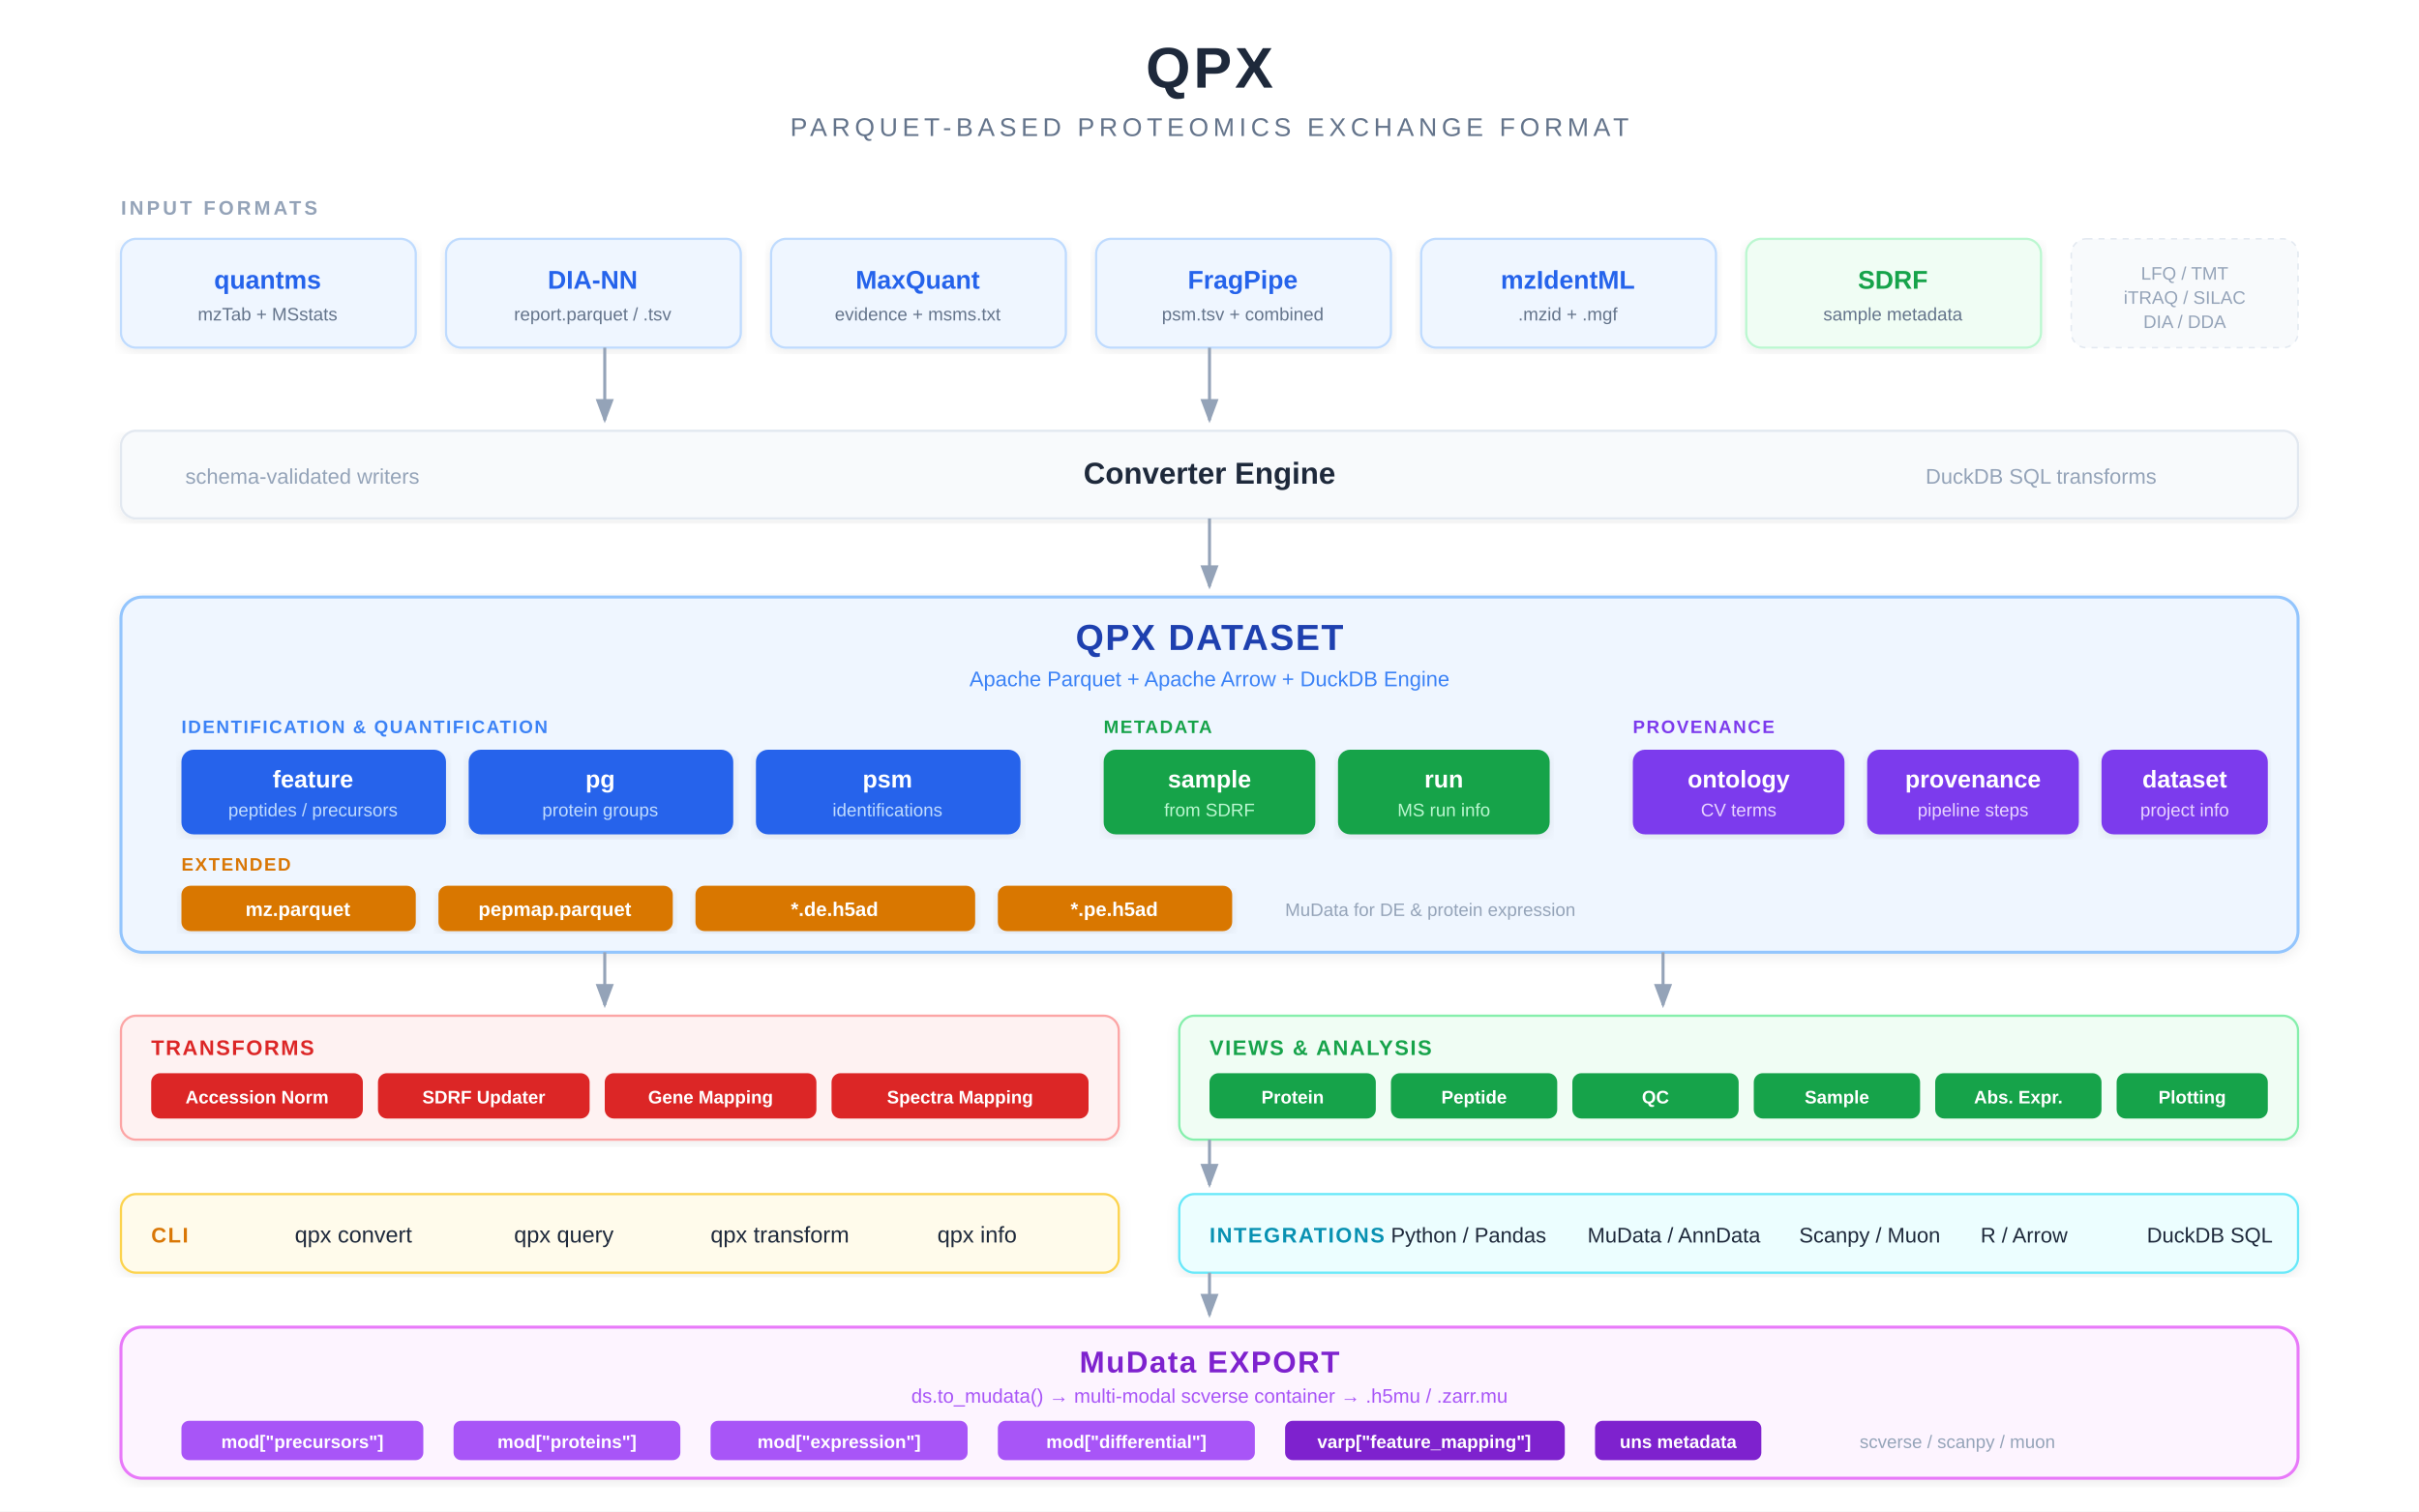
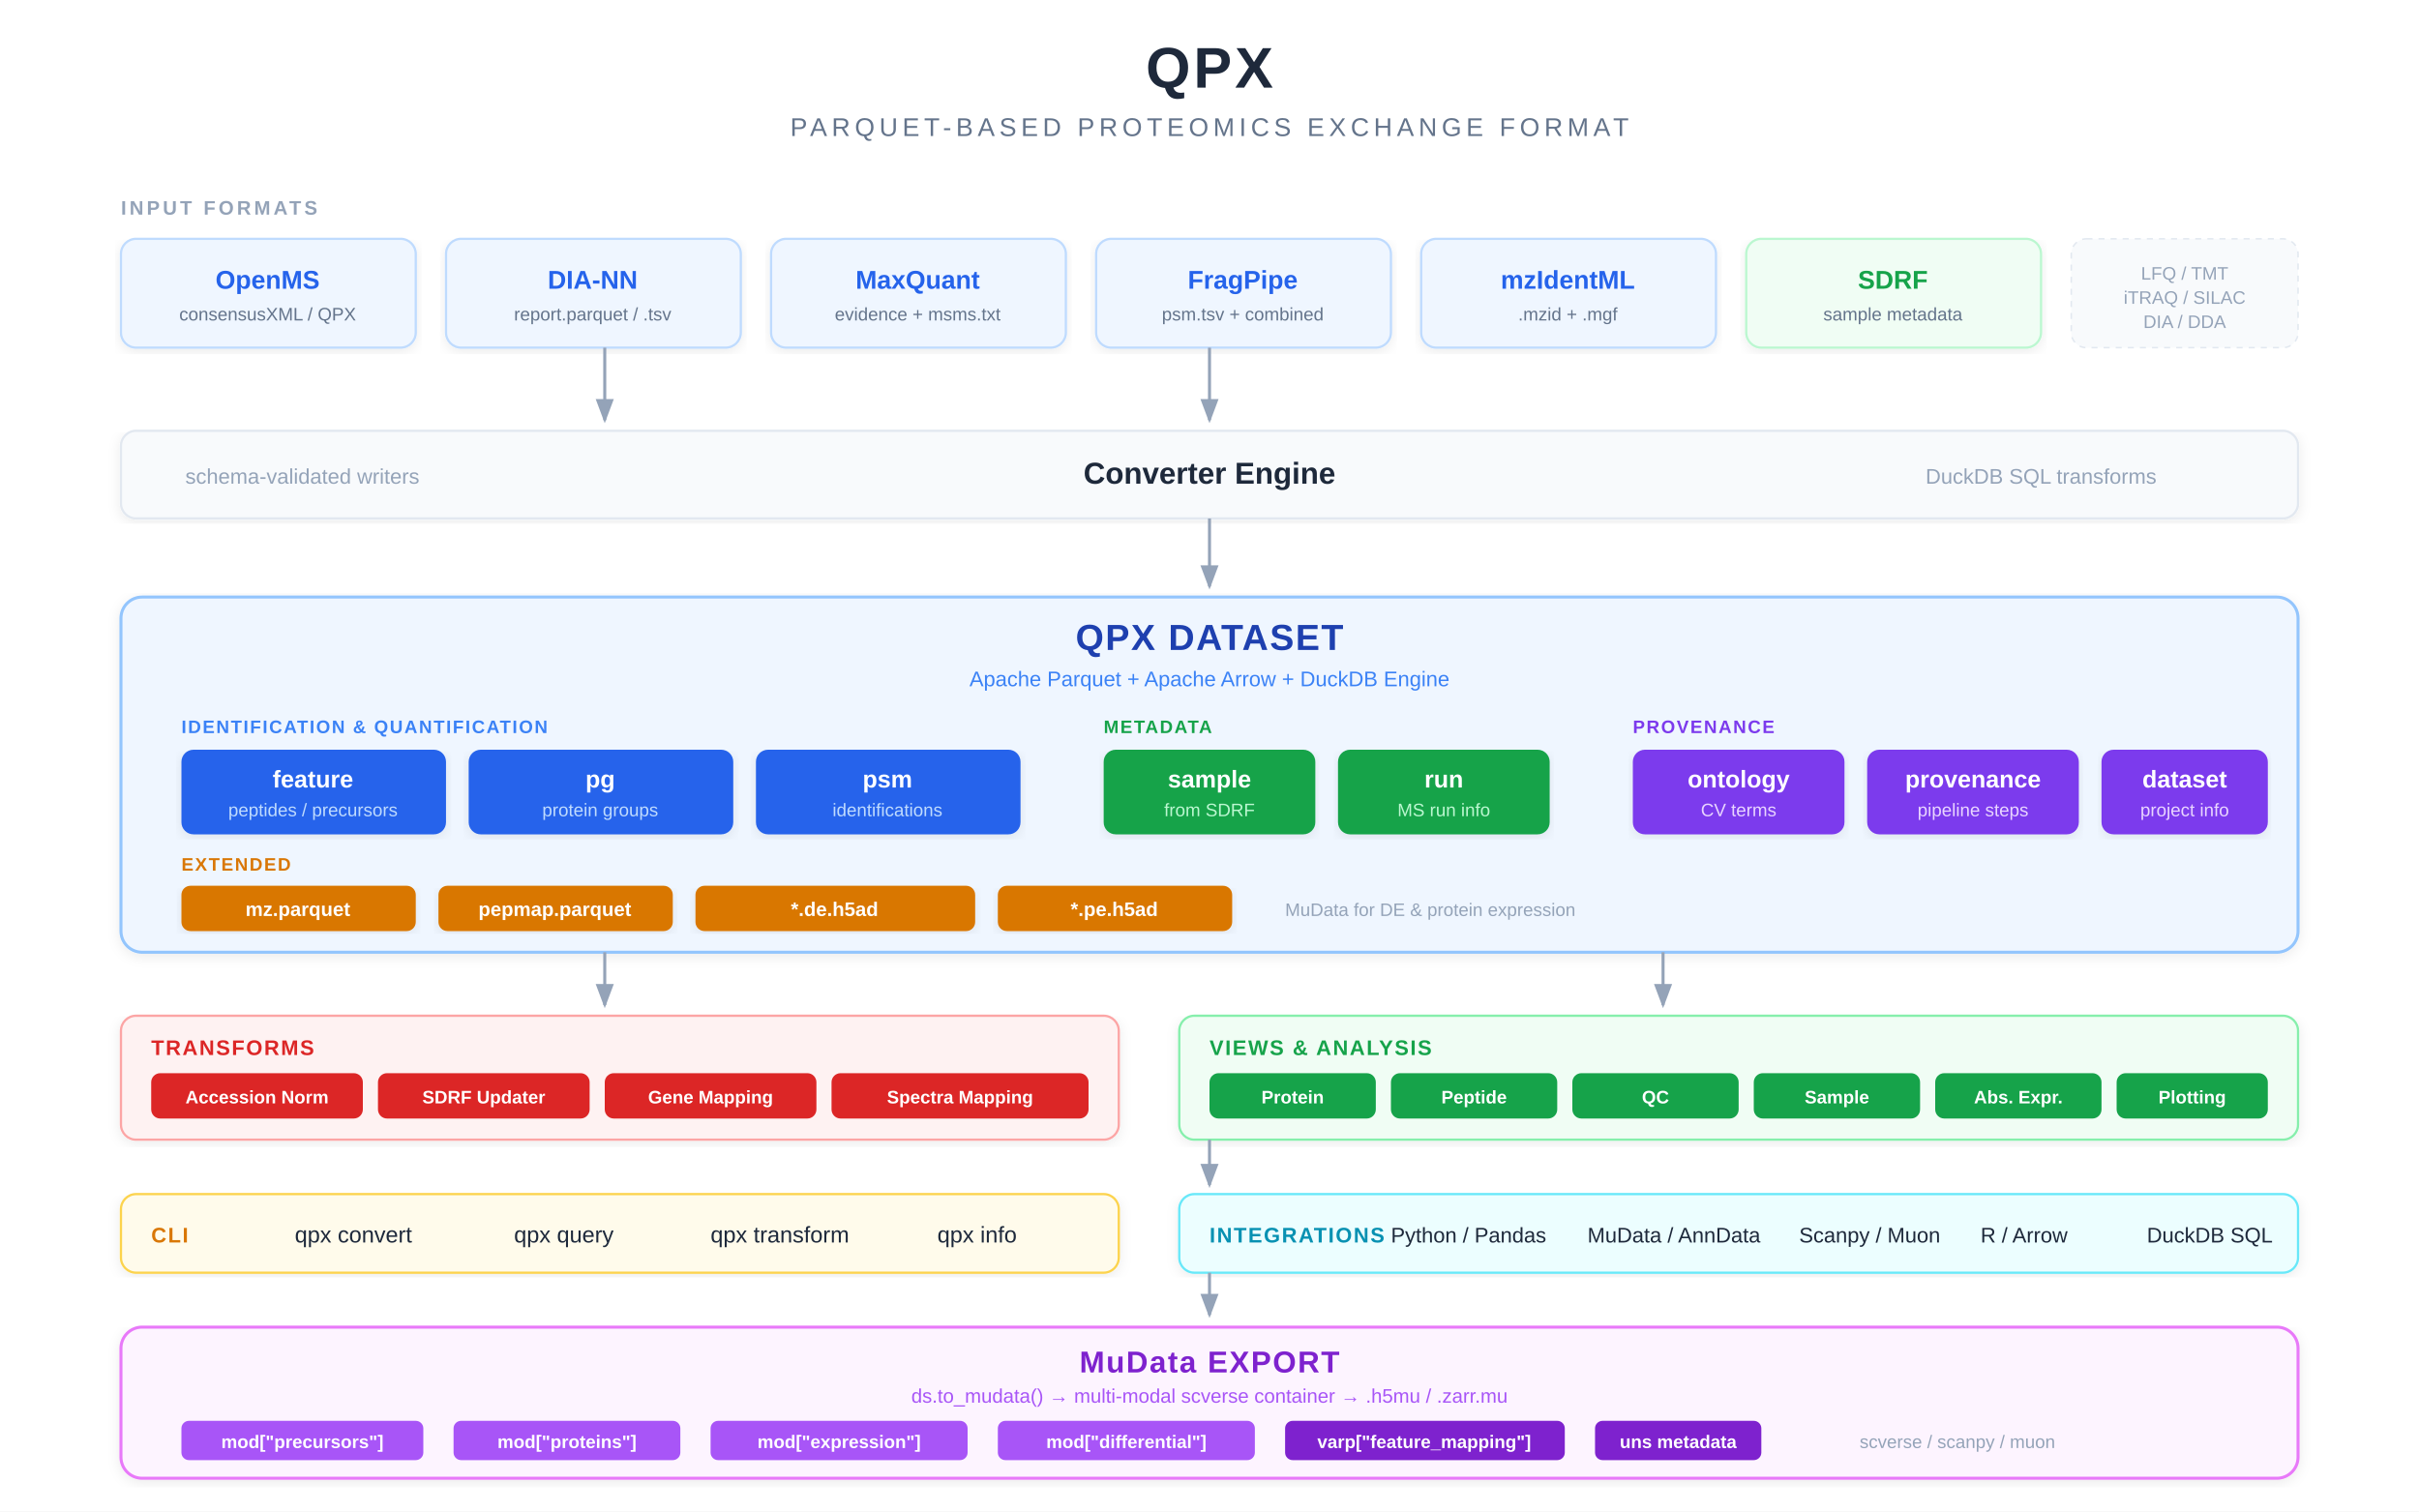
<svg xmlns="http://www.w3.org/2000/svg" viewBox="0 0 1600 1000" font-family="'Helvetica Neue', Arial, sans-serif">
  <defs>
    <filter id="s" x="-2%" y="-2%" width="104%" height="108%">
      <feDropShadow dx="0" dy="2" stdDeviation="4" flood-opacity="0.08" />
    </filter>
    <marker id="arr" markerWidth="8" markerHeight="6" refX="7" refY="3" orient="auto">
      <polygon points="0 0, 8 3, 0 6" fill="#94a3b8" />
    </marker>
  </defs>
  <rect width="1600" height="1000" fill="#ffffff" />
  <text x="800" y="58" text-anchor="middle" font-size="38" font-weight="700" fill="#1e293b" letter-spacing="2">QPX</text>
  <text x="800" y="90" text-anchor="middle" font-size="17" fill="#64748b" letter-spacing="3">PARQUET-BASED PROTEOMICS EXCHANGE FORMAT</text>
  <text x="80" y="142" font-size="13" font-weight="600" fill="#94a3b8" letter-spacing="2">INPUT FORMATS</text>
  <rect x="80" y="158" width="195" height="72" rx="10" fill="#eff6ff" stroke="#bfdbfe" stroke-width="1.5" filter="url(#s)" />
-   <text x="177" y="191" text-anchor="middle" font-size="17" font-weight="700" fill="#2563eb">quantms</text>
-   <text x="177" y="212" text-anchor="middle" font-size="12" fill="#64748b">mzTab + MSstats</text>
+   <text x="177" y="191" text-anchor="middle" font-size="17" font-weight="700" fill="#2563eb">OpenMS</text>
+   <text x="177" y="212" text-anchor="middle" font-size="12" fill="#64748b">consensusXML / QPX</text>
  <rect x="295" y="158" width="195" height="72" rx="10" fill="#eff6ff" stroke="#bfdbfe" stroke-width="1.5" filter="url(#s)" />
  <text x="392" y="191" text-anchor="middle" font-size="17" font-weight="700" fill="#2563eb">DIA-NN</text>
  <text x="392" y="212" text-anchor="middle" font-size="12" fill="#64748b">report.parquet / .tsv</text>
  <rect x="510" y="158" width="195" height="72" rx="10" fill="#eff6ff" stroke="#bfdbfe" stroke-width="1.5" filter="url(#s)" />
  <text x="607" y="191" text-anchor="middle" font-size="17" font-weight="700" fill="#2563eb">MaxQuant</text>
  <text x="607" y="212" text-anchor="middle" font-size="12" fill="#64748b">evidence + msms.txt</text>
  <rect x="725" y="158" width="195" height="72" rx="10" fill="#eff6ff" stroke="#bfdbfe" stroke-width="1.5" filter="url(#s)" />
  <text x="822" y="191" text-anchor="middle" font-size="17" font-weight="700" fill="#2563eb">FragPipe</text>
  <text x="822" y="212" text-anchor="middle" font-size="12" fill="#64748b">psm.tsv + combined</text>
  <rect x="940" y="158" width="195" height="72" rx="10" fill="#eff6ff" stroke="#bfdbfe" stroke-width="1.5" filter="url(#s)" />
  <text x="1037" y="191" text-anchor="middle" font-size="17" font-weight="700" fill="#2563eb">mzIdentML</text>
  <text x="1037" y="212" text-anchor="middle" font-size="12" fill="#64748b">.mzid + .mgf</text>
  <rect x="1155" y="158" width="195" height="72" rx="10" fill="#f0fdf4" stroke="#bbf7d0" stroke-width="1.5" filter="url(#s)" />
  <text x="1252" y="191" text-anchor="middle" font-size="17" font-weight="700" fill="#16a34a">SDRF</text>
  <text x="1252" y="212" text-anchor="middle" font-size="12" fill="#64748b">sample metadata</text>
  <rect x="1370" y="158" width="150" height="72" rx="10" fill="#f8fafc" stroke="#e2e8f0" stroke-dasharray="4" />
  <text x="1445" y="185" text-anchor="middle" font-size="12" fill="#94a3b8">LFQ / TMT</text>
  <text x="1445" y="201" text-anchor="middle" font-size="12" fill="#94a3b8">iTRAQ / SILAC</text>
  <text x="1445" y="217" text-anchor="middle" font-size="12" fill="#94a3b8">DIA / DDA</text>
  <line x1="400" y1="230" x2="400" y2="278" stroke="#94a3b8" stroke-width="2" marker-end="url(#arr)" />
  <line x1="800" y1="230" x2="800" y2="278" stroke="#94a3b8" stroke-width="2" marker-end="url(#arr)" />
  <rect x="80" y="285" width="1440" height="58" rx="10" fill="#f8fafc" stroke="#e2e8f0" stroke-width="1.5" filter="url(#s)" />
  <text x="800" y="320" text-anchor="middle" font-size="20" font-weight="600" fill="#1e293b">Converter Engine</text>
  <text x="1350" y="320" text-anchor="middle" font-size="14" fill="#94a3b8">DuckDB SQL transforms</text>
  <text x="200" y="320" text-anchor="middle" font-size="14" fill="#94a3b8">schema-validated writers</text>
  <line x1="800" y1="343" x2="800" y2="388" stroke="#94a3b8" stroke-width="2" marker-end="url(#arr)" />
  <rect x="80" y="395" width="1440" height="235" rx="14" fill="#eff6ff" stroke="#93c5fd" stroke-width="2" filter="url(#s)" />
  <text x="800" y="430" text-anchor="middle" font-size="24" font-weight="700" fill="#1e40af" letter-spacing="1">QPX DATASET</text>
  <text x="800" y="454" text-anchor="middle" font-size="14" fill="#3b82f6">Apache Parquet + Apache Arrow + DuckDB Engine</text>
  <text x="120" y="485" font-size="12" font-weight="600" fill="#3b82f6" letter-spacing="1">IDENTIFICATION &amp; QUANTIFICATION</text>
  <rect x="120" y="496" width="175" height="56" rx="8" fill="#2563eb" filter="url(#s)" />
  <text x="207" y="521" text-anchor="middle" font-size="16" font-weight="600" fill="white">feature</text>
  <text x="207" y="540" text-anchor="middle" font-size="12" fill="#bfdbfe">peptides / precursors</text>
  <rect x="310" y="496" width="175" height="56" rx="8" fill="#2563eb" filter="url(#s)" />
  <text x="397" y="521" text-anchor="middle" font-size="16" font-weight="600" fill="white">pg</text>
  <text x="397" y="540" text-anchor="middle" font-size="12" fill="#bfdbfe">protein groups</text>
  <rect x="500" y="496" width="175" height="56" rx="8" fill="#2563eb" filter="url(#s)" />
  <text x="587" y="521" text-anchor="middle" font-size="16" font-weight="600" fill="white">psm</text>
  <text x="587" y="540" text-anchor="middle" font-size="12" fill="#bfdbfe">identifications</text>
  <text x="730" y="485" font-size="12" font-weight="600" fill="#16a34a" letter-spacing="1">METADATA</text>
  <rect x="730" y="496" width="140" height="56" rx="8" fill="#16a34a" filter="url(#s)" />
  <text x="800" y="521" text-anchor="middle" font-size="16" font-weight="600" fill="white">sample</text>
  <text x="800" y="540" text-anchor="middle" font-size="12" fill="#bbf7d0">from SDRF</text>
  <rect x="885" y="496" width="140" height="56" rx="8" fill="#16a34a" filter="url(#s)" />
  <text x="955" y="521" text-anchor="middle" font-size="16" font-weight="600" fill="white">run</text>
  <text x="955" y="540" text-anchor="middle" font-size="12" fill="#bbf7d0">MS run info</text>
  <text x="1080" y="485" font-size="12" font-weight="600" fill="#7c3aed" letter-spacing="1">PROVENANCE</text>
  <rect x="1080" y="496" width="140" height="56" rx="8" fill="#7c3aed" filter="url(#s)" />
  <text x="1150" y="521" text-anchor="middle" font-size="16" font-weight="600" fill="white">ontology</text>
  <text x="1150" y="540" text-anchor="middle" font-size="12" fill="#e9d5ff">CV terms</text>
  <rect x="1235" y="496" width="140" height="56" rx="8" fill="#7c3aed" filter="url(#s)" />
  <text x="1305" y="521" text-anchor="middle" font-size="16" font-weight="600" fill="white">provenance</text>
  <text x="1305" y="540" text-anchor="middle" font-size="12" fill="#e9d5ff">pipeline steps</text>
  <rect x="1390" y="496" width="110" height="56" rx="8" fill="#7c3aed" filter="url(#s)" />
  <text x="1445" y="521" text-anchor="middle" font-size="16" font-weight="600" fill="white">dataset</text>
  <text x="1445" y="540" text-anchor="middle" font-size="12" fill="#e9d5ff">project info</text>
  <text x="120" y="576" font-size="12" font-weight="600" fill="#d97706" letter-spacing="1">EXTENDED</text>
  <rect x="120" y="586" width="155" height="30" rx="6" fill="#d97706" filter="url(#s)" />
  <text x="197" y="606" text-anchor="middle" font-size="13" font-weight="600" fill="white">mz.parquet</text>
  <rect x="290" y="586" width="155" height="30" rx="6" fill="#d97706" filter="url(#s)" />
  <text x="367" y="606" text-anchor="middle" font-size="13" font-weight="600" fill="white">pepmap.parquet</text>
  <rect x="460" y="586" width="185" height="30" rx="6" fill="#d97706" filter="url(#s)" />
  <text x="552" y="606" text-anchor="middle" font-size="13" font-weight="600" fill="white">*.de.h5ad</text>
  <rect x="660" y="586" width="155" height="30" rx="6" fill="#d97706" filter="url(#s)" />
  <text x="737" y="606" text-anchor="middle" font-size="13" font-weight="600" fill="white">*.pe.h5ad</text>
  <text x="850" y="606" font-size="12" fill="#94a3b8">MuData for DE &amp; protein expression</text>
  <line x1="400" y1="630" x2="400" y2="665" stroke="#94a3b8" stroke-width="2" marker-end="url(#arr)" />
  <line x1="1100" y1="630" x2="1100" y2="665" stroke="#94a3b8" stroke-width="2" marker-end="url(#arr)" />
  <rect x="80" y="672" width="660" height="82" rx="10" fill="#fef2f2" stroke="#fca5a5" stroke-width="1.5" filter="url(#s)" />
  <text x="100" y="698" font-size="14" font-weight="700" fill="#dc2626" letter-spacing="1">TRANSFORMS</text>
  <rect x="100" y="710" width="140" height="30" rx="6" fill="#dc2626" />
  <text x="170" y="730" text-anchor="middle" font-size="12" font-weight="600" fill="white">Accession Norm</text>
  <rect x="250" y="710" width="140" height="30" rx="6" fill="#dc2626" />
  <text x="320" y="730" text-anchor="middle" font-size="12" font-weight="600" fill="white">SDRF Updater</text>
  <rect x="400" y="710" width="140" height="30" rx="6" fill="#dc2626" />
  <text x="470" y="730" text-anchor="middle" font-size="12" font-weight="600" fill="white">Gene Mapping</text>
  <rect x="550" y="710" width="170" height="30" rx="6" fill="#dc2626" />
  <text x="635" y="730" text-anchor="middle" font-size="12" font-weight="600" fill="white">Spectra Mapping</text>
  <rect x="780" y="672" width="740" height="82" rx="10" fill="#f0fdf4" stroke="#86efac" stroke-width="1.5" filter="url(#s)" />
  <text x="800" y="698" font-size="14" font-weight="700" fill="#16a34a" letter-spacing="1">VIEWS &amp; ANALYSIS</text>
  <rect x="800" y="710" width="110" height="30" rx="6" fill="#16a34a" />
  <text x="855" y="730" text-anchor="middle" font-size="12" font-weight="600" fill="white">Protein</text>
  <rect x="920" y="710" width="110" height="30" rx="6" fill="#16a34a" />
  <text x="975" y="730" text-anchor="middle" font-size="12" font-weight="600" fill="white">Peptide</text>
  <rect x="1040" y="710" width="110" height="30" rx="6" fill="#16a34a" />
  <text x="1095" y="730" text-anchor="middle" font-size="12" font-weight="600" fill="white">QC</text>
  <rect x="1160" y="710" width="110" height="30" rx="6" fill="#16a34a" />
  <text x="1215" y="730" text-anchor="middle" font-size="12" font-weight="600" fill="white">Sample</text>
  <rect x="1280" y="710" width="110" height="30" rx="6" fill="#16a34a" />
  <text x="1335" y="730" text-anchor="middle" font-size="12" font-weight="600" fill="white">Abs. Expr.</text>
  <rect x="1400" y="710" width="100" height="30" rx="6" fill="#16a34a" />
  <text x="1450" y="730" text-anchor="middle" font-size="12" font-weight="600" fill="white">Plotting</text>
  <line x1="800" y1="754" x2="800" y2="784" stroke="#94a3b8" stroke-width="2" marker-end="url(#arr)" />
  <rect x="80" y="790" width="660" height="52" rx="10" fill="#fffbeb" stroke="#fcd34d" stroke-width="1.5" filter="url(#s)" />
  <text x="100" y="822" font-size="14" font-weight="700" fill="#d97706" letter-spacing="1">CLI</text>
  <text x="195" y="822" font-size="15" font-weight="500" fill="#1e293b">qpx convert</text>
  <text x="340" y="822" font-size="15" font-weight="500" fill="#1e293b">qpx query</text>
  <text x="470" y="822" font-size="15" font-weight="500" fill="#1e293b">qpx transform</text>
  <text x="620" y="822" font-size="15" font-weight="500" fill="#1e293b">qpx info</text>
  <rect x="780" y="790" width="740" height="52" rx="10" fill="#ecfeff" stroke="#67e8f9" stroke-width="1.5" filter="url(#s)" />
  <text x="800" y="822" font-size="14" font-weight="700" fill="#0891b2" letter-spacing="1">INTEGRATIONS</text>
  <text x="920" y="822" font-size="14" font-weight="500" fill="#1e293b">Python / Pandas</text>
  <text x="1050" y="822" font-size="14" font-weight="500" fill="#1e293b">MuData / AnnData</text>
  <text x="1190" y="822" font-size="14" font-weight="500" fill="#1e293b">Scanpy / Muon</text>
  <text x="1310" y="822" font-size="14" font-weight="500" fill="#1e293b">R / Arrow</text>
  <text x="1420" y="822" font-size="14" font-weight="500" fill="#1e293b">DuckDB SQL</text>
  <line x1="800" y1="842" x2="800" y2="870" stroke="#94a3b8" stroke-width="2" marker-end="url(#arr)" />
  <rect x="80" y="878" width="1440" height="100" rx="14" fill="#fdf4ff" stroke="#e879f9" stroke-width="2" filter="url(#s)" />
  <text x="800" y="908" text-anchor="middle" font-size="20" font-weight="700" fill="#7e22ce" letter-spacing="1">MuData EXPORT</text>
  <text x="800" y="928" text-anchor="middle" font-size="13" fill="#a855f7">ds.to_mudata()  →  multi-modal scverse container  →  .h5mu / .zarr.mu</text>
  <rect x="120" y="940" width="160" height="26" rx="5" fill="#a855f7" />
  <text x="200" y="958" text-anchor="middle" font-size="12" font-weight="600" fill="white">mod["precursors"]</text>
  <rect x="300" y="940" width="150" height="26" rx="5" fill="#a855f7" />
  <text x="375" y="958" text-anchor="middle" font-size="12" font-weight="600" fill="white">mod["proteins"]</text>
  <rect x="470" y="940" width="170" height="26" rx="5" fill="#a855f7" />
  <text x="555" y="958" text-anchor="middle" font-size="12" font-weight="600" fill="white">mod["expression"]</text>
  <rect x="660" y="940" width="170" height="26" rx="5" fill="#a855f7" />
  <text x="745" y="958" text-anchor="middle" font-size="12" font-weight="600" fill="white">mod["differential"]</text>
  <rect x="850" y="940" width="185" height="26" rx="5" fill="#7e22ce" />
  <text x="942" y="958" text-anchor="middle" font-size="12" font-weight="600" fill="white">varp["feature_mapping"]</text>
  <rect x="1055" y="940" width="110" height="26" rx="5" fill="#7e22ce" />
  <text x="1110" y="958" text-anchor="middle" font-size="12" font-weight="600" fill="white">uns metadata</text>
  <text x="1230" y="958" font-size="12" fill="#94a3b8">scverse / scanpy / muon</text>
</svg>
